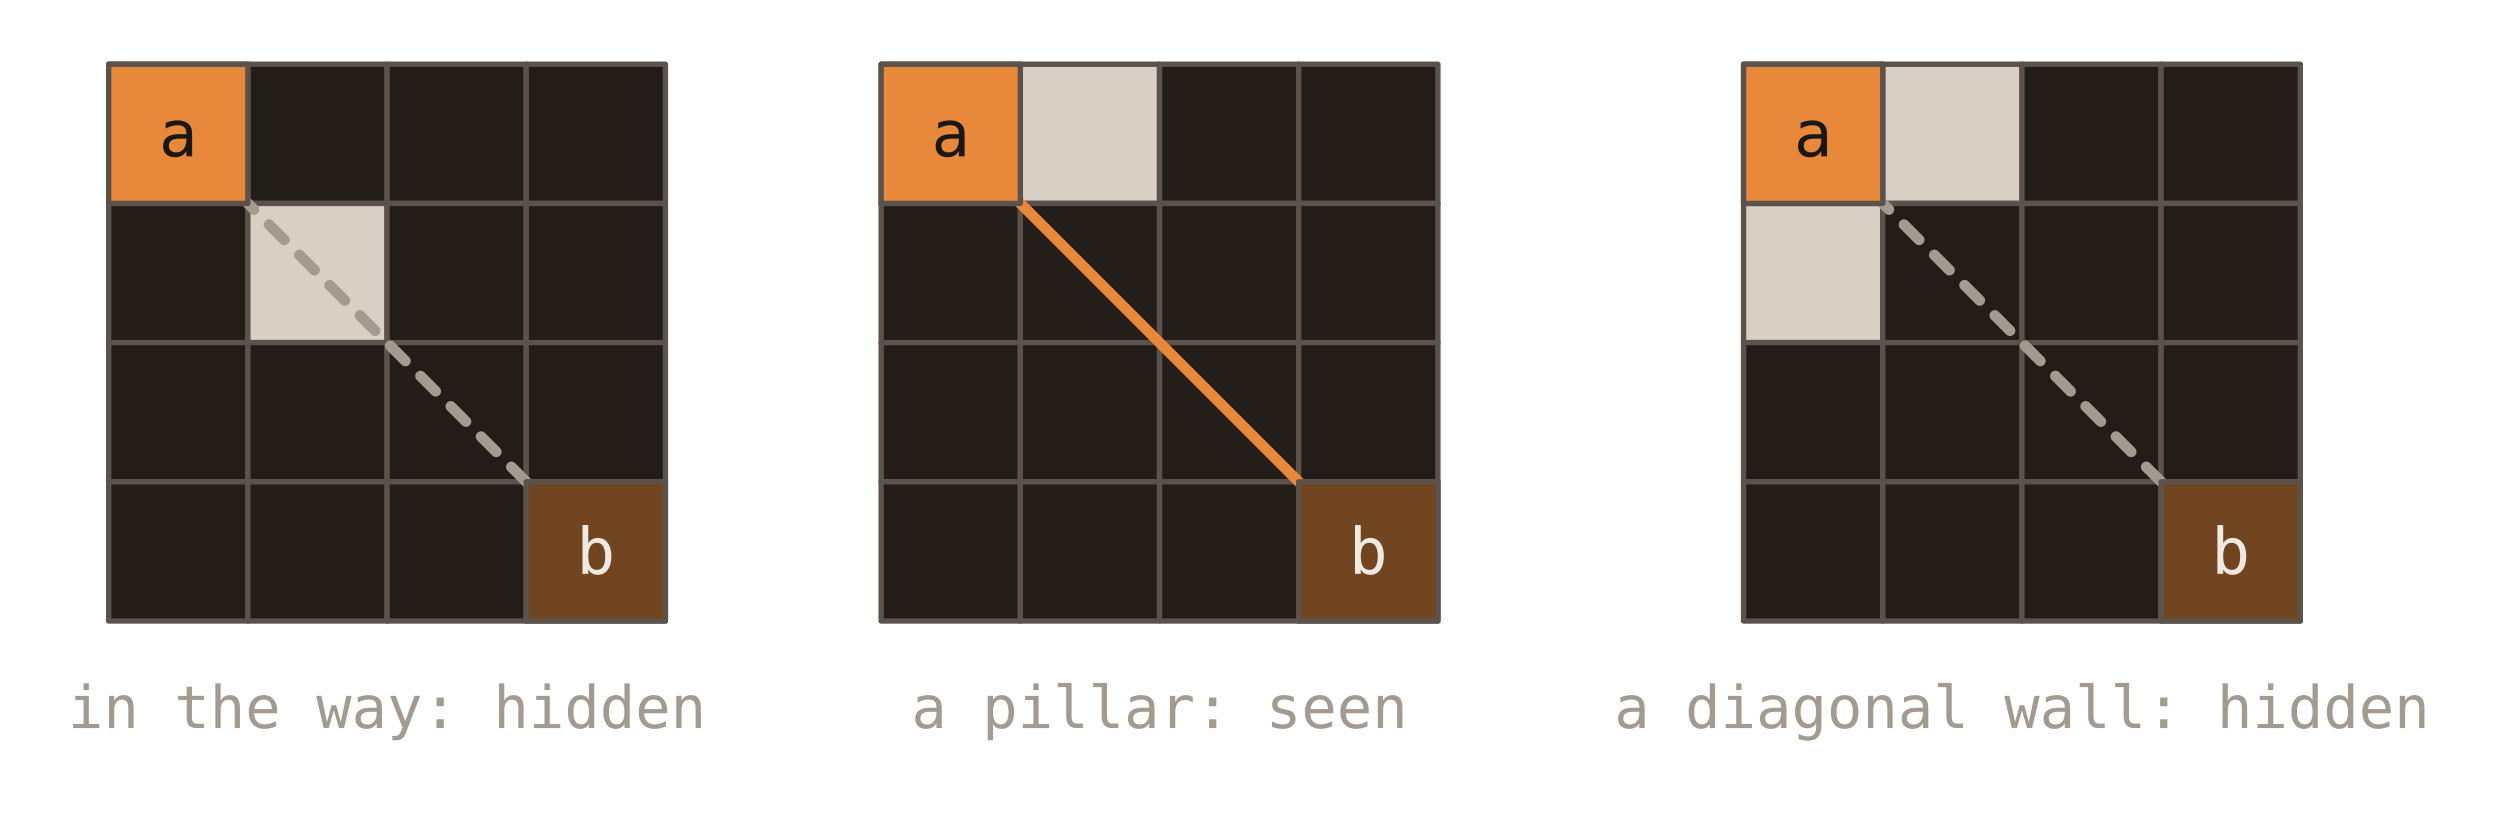
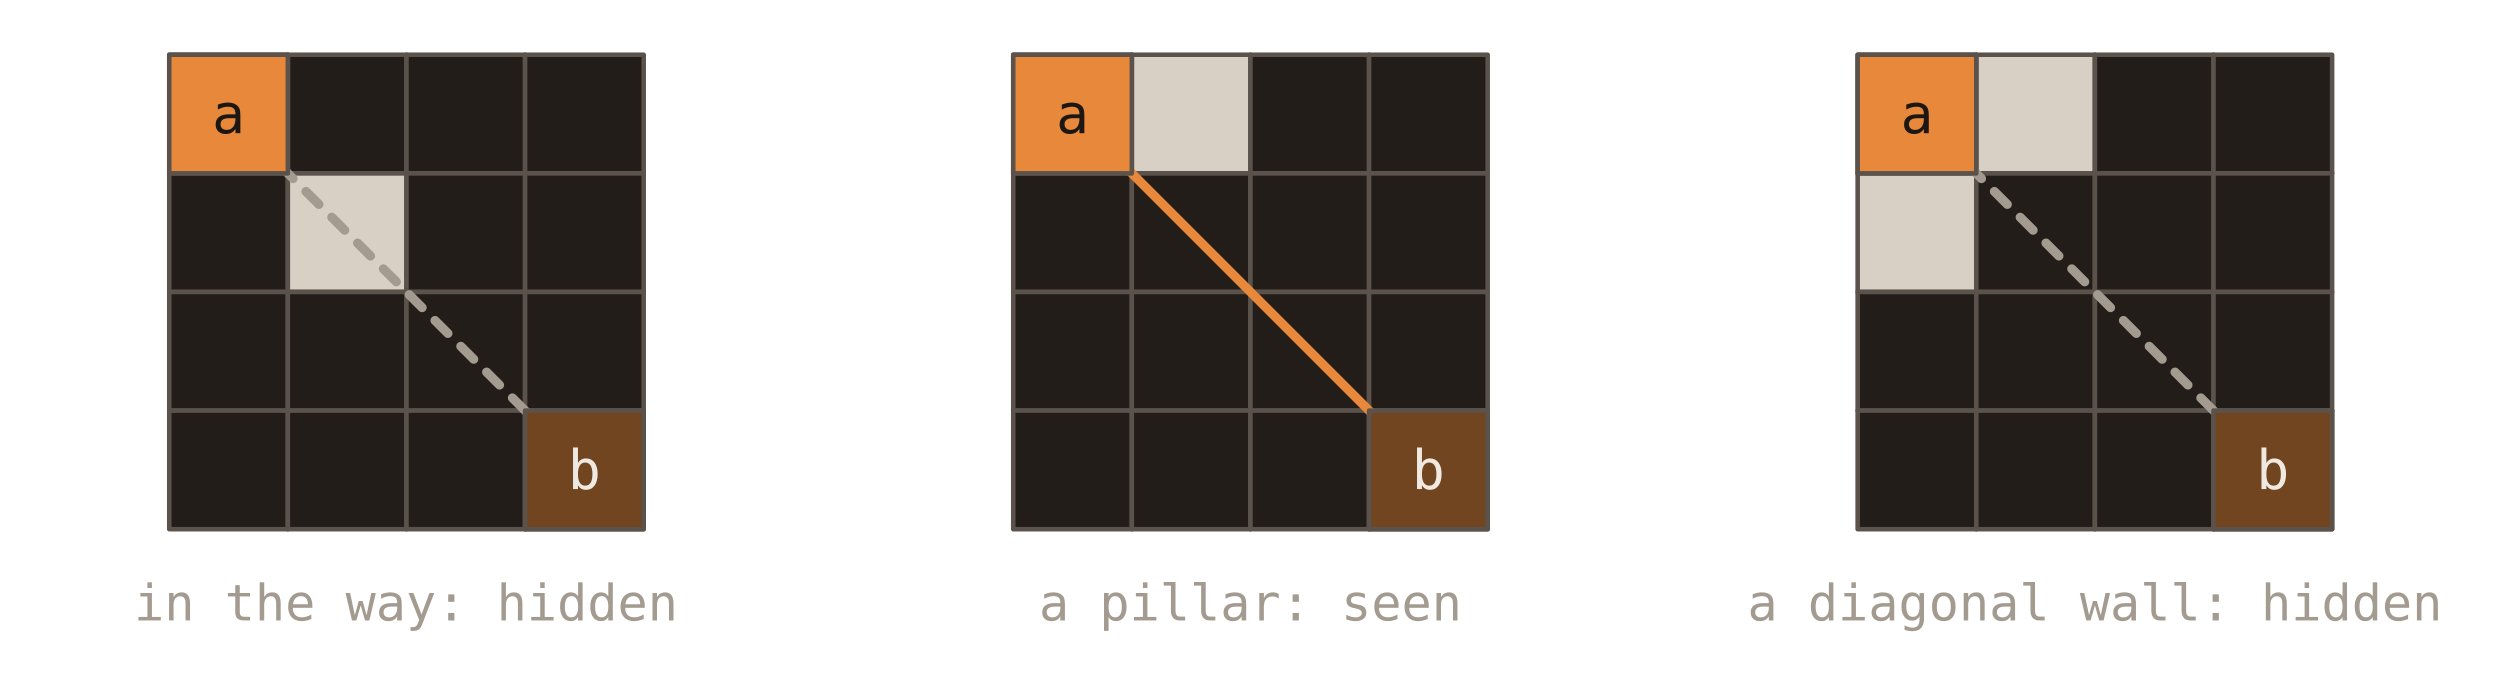
- <svg xmlns="http://www.w3.org/2000/svg" width="467" height="152" viewBox="0 0 467 152" role="img">
-   <g transform="translate(20.3 12.0)">
+ <svg xmlns="http://www.w3.org/2000/svg" width="548" height="152" viewBox="0 0 548 152" role="img">
+   <g transform="translate(37.1 12.0)">
    <polygon points="-0.0,0.0 26.0,-0.0 26.0,26.0 0.0,26.0" fill="#221d19" stroke="#5a524b" stroke-width="1" stroke-linejoin="round" />
    <polygon points="26.0,0.0 52.0,-0.0 52.0,26.0 26.0,26.0" fill="#221d19" stroke="#5a524b" stroke-width="1" stroke-linejoin="round" />
    <polygon points="52.0,0.0 78.0,-0.0 78.0,26.0 52.0,26.0" fill="#221d19" stroke="#5a524b" stroke-width="1" stroke-linejoin="round" />
    <polygon points="78.0,0.0 104.0,-0.0 104.0,26.0 78.0,26.0" fill="#221d19" stroke="#5a524b" stroke-width="1" stroke-linejoin="round" />
    <polygon points="-0.0,26.0 26.0,26.0 26.0,52.0 0.0,52.0" fill="#221d19" stroke="#5a524b" stroke-width="1" stroke-linejoin="round" />
    <polygon points="26.0,26.0 52.0,26.0 52.0,52.0 26.0,52.0" fill="#d8cfc5" stroke="#5a524b" stroke-width="1" stroke-linejoin="round" />
    <polygon points="52.0,26.0 78.0,26.0 78.0,52.0 52.0,52.0" fill="#221d19" stroke="#5a524b" stroke-width="1" stroke-linejoin="round" />
    <polygon points="78.0,26.0 104.0,26.0 104.0,52.0 78.0,52.0" fill="#221d19" stroke="#5a524b" stroke-width="1" stroke-linejoin="round" />
    <polygon points="-0.0,52.0 26.0,52.0 26.0,78.0 0.0,78.0" fill="#221d19" stroke="#5a524b" stroke-width="1" stroke-linejoin="round" />
    <polygon points="26.0,52.0 52.0,52.0 52.0,78.0 26.0,78.0" fill="#221d19" stroke="#5a524b" stroke-width="1" stroke-linejoin="round" />
    <polygon points="52.0,52.0 78.0,52.0 78.0,78.0 52.0,78.0" fill="#221d19" stroke="#5a524b" stroke-width="1" stroke-linejoin="round" />
    <polygon points="78.0,52.0 104.0,52.0 104.0,78.0 78.0,78.0" fill="#221d19" stroke="#5a524b" stroke-width="1" stroke-linejoin="round" />
    <polygon points="-0.0,78.0 26.0,78.0 26.0,104.0 0.0,104.0" fill="#221d19" stroke="#5a524b" stroke-width="1" stroke-linejoin="round" />
    <polygon points="26.0,78.0 52.0,78.0 52.0,104.0 26.0,104.0" fill="#221d19" stroke="#5a524b" stroke-width="1" stroke-linejoin="round" />
    <polygon points="52.0,78.0 78.0,78.0 78.0,104.0 52.0,104.0" fill="#221d19" stroke="#5a524b" stroke-width="1" stroke-linejoin="round" />
    <polygon points="78.0,78.0 104.0,78.0 104.0,104.0 78.0,104.0" fill="#221d19" stroke="#5a524b" stroke-width="1" stroke-linejoin="round" />
    <line x1="13.0" y1="13.0" x2="91.0" y2="91.0" stroke="#a39a90" stroke-width="2" stroke-linecap="round" stroke-dasharray="4 4" />
    <polygon points="-0.0,0.0 26.0,-0.0 26.0,26.0 0.0,26.0" fill="#e8883a" stroke="#5a524b" stroke-width="1" stroke-linejoin="round" />
    <polygon points="78.0,78.0 104.0,78.0 104.0,104.0 78.0,104.0" fill="#70451f" stroke="#5a524b" stroke-width="1" stroke-linejoin="round" />
    <text x="13.0" y="17.2" font-family="ui-monospace, SFMono-Regular, Menlo, Consolas, monospace" font-size="12" text-anchor="middle">
      <tspan fill="#1c1713">a</tspan>
    </text>
    <text x="91.0" y="95.2" font-family="ui-monospace, SFMono-Regular, Menlo, Consolas, monospace" font-size="12" text-anchor="middle">
      <tspan fill="#f0e9e2">b</tspan>
    </text>
  </g>
-   <text x="72.3" y="136.0" font-family="ui-monospace, SFMono-Regular, Menlo, Consolas, monospace" font-size="11" text-anchor="middle" fill="#a39a90">in the way: hidden</text>
-   <g transform="translate(164.6 12.0)">
+   <text x="89.0" y="136.0" font-family="ui-monospace, SFMono-Regular, Menlo, Consolas, monospace" font-size="11" text-anchor="middle" fill="#a39a90">in the way: hidden</text>
+   <g transform="translate(222.1 12.0)">
    <polygon points="-0.0,0.0 26.0,-0.0 26.0,26.0 0.0,26.0" fill="#221d19" stroke="#5a524b" stroke-width="1" stroke-linejoin="round" />
    <polygon points="26.0,0.0 52.0,-0.0 52.0,26.0 26.0,26.0" fill="#d8cfc5" stroke="#5a524b" stroke-width="1" stroke-linejoin="round" />
    <polygon points="52.0,0.0 78.0,-0.0 78.0,26.0 52.0,26.0" fill="#221d19" stroke="#5a524b" stroke-width="1" stroke-linejoin="round" />
    <polygon points="78.0,0.0 104.0,-0.0 104.0,26.0 78.0,26.0" fill="#221d19" stroke="#5a524b" stroke-width="1" stroke-linejoin="round" />
    <polygon points="-0.0,26.0 26.0,26.0 26.0,52.0 0.0,52.0" fill="#221d19" stroke="#5a524b" stroke-width="1" stroke-linejoin="round" />
    <polygon points="26.0,26.0 52.0,26.0 52.0,52.0 26.0,52.0" fill="#221d19" stroke="#5a524b" stroke-width="1" stroke-linejoin="round" />
    <polygon points="52.0,26.0 78.0,26.0 78.0,52.0 52.0,52.0" fill="#221d19" stroke="#5a524b" stroke-width="1" stroke-linejoin="round" />
    <polygon points="78.0,26.0 104.0,26.0 104.0,52.0 78.0,52.0" fill="#221d19" stroke="#5a524b" stroke-width="1" stroke-linejoin="round" />
    <polygon points="-0.0,52.0 26.0,52.0 26.0,78.0 0.0,78.0" fill="#221d19" stroke="#5a524b" stroke-width="1" stroke-linejoin="round" />
    <polygon points="26.0,52.0 52.0,52.0 52.0,78.0 26.0,78.0" fill="#221d19" stroke="#5a524b" stroke-width="1" stroke-linejoin="round" />
    <polygon points="52.0,52.0 78.0,52.0 78.0,78.0 52.0,78.0" fill="#221d19" stroke="#5a524b" stroke-width="1" stroke-linejoin="round" />
    <polygon points="78.0,52.0 104.0,52.0 104.0,78.0 78.0,78.0" fill="#221d19" stroke="#5a524b" stroke-width="1" stroke-linejoin="round" />
    <polygon points="-0.0,78.0 26.0,78.0 26.0,104.0 0.0,104.0" fill="#221d19" stroke="#5a524b" stroke-width="1" stroke-linejoin="round" />
    <polygon points="26.0,78.0 52.0,78.0 52.0,104.0 26.0,104.0" fill="#221d19" stroke="#5a524b" stroke-width="1" stroke-linejoin="round" />
    <polygon points="52.0,78.0 78.0,78.0 78.0,104.0 52.0,104.0" fill="#221d19" stroke="#5a524b" stroke-width="1" stroke-linejoin="round" />
    <polygon points="78.0,78.0 104.0,78.0 104.0,104.0 78.0,104.0" fill="#221d19" stroke="#5a524b" stroke-width="1" stroke-linejoin="round" />
    <line x1="13.0" y1="13.0" x2="91.0" y2="91.0" stroke="#e8883a" stroke-width="2" stroke-linecap="round" />
    <polygon points="-0.0,0.0 26.0,-0.0 26.0,26.0 0.0,26.0" fill="#e8883a" stroke="#5a524b" stroke-width="1" stroke-linejoin="round" />
    <polygon points="78.0,78.0 104.0,78.0 104.0,104.0 78.0,104.0" fill="#70451f" stroke="#5a524b" stroke-width="1" stroke-linejoin="round" />
    <text x="13.0" y="17.2" font-family="ui-monospace, SFMono-Regular, Menlo, Consolas, monospace" font-size="12" text-anchor="middle">
      <tspan fill="#1c1713">a</tspan>
    </text>
    <text x="91.0" y="95.2" font-family="ui-monospace, SFMono-Regular, Menlo, Consolas, monospace" font-size="12" text-anchor="middle">
      <tspan fill="#f0e9e2">b</tspan>
    </text>
  </g>
-   <text x="216.6" y="136.0" font-family="ui-monospace, SFMono-Regular, Menlo, Consolas, monospace" font-size="11" text-anchor="middle" fill="#a39a90">a pillar: seen</text>
-   <g transform="translate(325.7 12.0)">
+   <text x="274.1" y="136.0" font-family="ui-monospace, SFMono-Regular, Menlo, Consolas, monospace" font-size="11" text-anchor="middle" fill="#a39a90">a pillar: seen</text>
+   <g transform="translate(407.2 12.0)">
    <polygon points="-0.0,0.0 26.0,-0.0 26.0,26.0 0.0,26.0" fill="#221d19" stroke="#5a524b" stroke-width="1" stroke-linejoin="round" />
    <polygon points="26.0,0.0 52.0,-0.0 52.0,26.0 26.0,26.0" fill="#d8cfc5" stroke="#5a524b" stroke-width="1" stroke-linejoin="round" />
    <polygon points="52.0,0.0 78.0,-0.0 78.0,26.0 52.0,26.0" fill="#221d19" stroke="#5a524b" stroke-width="1" stroke-linejoin="round" />
    <polygon points="78.0,0.0 104.0,-0.0 104.0,26.0 78.0,26.0" fill="#221d19" stroke="#5a524b" stroke-width="1" stroke-linejoin="round" />
    <polygon points="-0.0,26.0 26.0,26.0 26.0,52.0 0.0,52.0" fill="#d8cfc5" stroke="#5a524b" stroke-width="1" stroke-linejoin="round" />
    <polygon points="26.0,26.0 52.0,26.0 52.0,52.0 26.0,52.0" fill="#221d19" stroke="#5a524b" stroke-width="1" stroke-linejoin="round" />
    <polygon points="52.0,26.0 78.0,26.0 78.0,52.0 52.0,52.0" fill="#221d19" stroke="#5a524b" stroke-width="1" stroke-linejoin="round" />
    <polygon points="78.0,26.0 104.0,26.0 104.0,52.0 78.0,52.0" fill="#221d19" stroke="#5a524b" stroke-width="1" stroke-linejoin="round" />
    <polygon points="-0.0,52.0 26.0,52.0 26.0,78.0 0.0,78.0" fill="#221d19" stroke="#5a524b" stroke-width="1" stroke-linejoin="round" />
    <polygon points="26.0,52.0 52.0,52.0 52.0,78.0 26.0,78.0" fill="#221d19" stroke="#5a524b" stroke-width="1" stroke-linejoin="round" />
    <polygon points="52.0,52.0 78.0,52.0 78.0,78.0 52.0,78.0" fill="#221d19" stroke="#5a524b" stroke-width="1" stroke-linejoin="round" />
    <polygon points="78.0,52.0 104.0,52.0 104.0,78.0 78.0,78.0" fill="#221d19" stroke="#5a524b" stroke-width="1" stroke-linejoin="round" />
    <polygon points="-0.0,78.0 26.0,78.0 26.0,104.0 0.0,104.0" fill="#221d19" stroke="#5a524b" stroke-width="1" stroke-linejoin="round" />
    <polygon points="26.0,78.0 52.0,78.0 52.0,104.0 26.0,104.0" fill="#221d19" stroke="#5a524b" stroke-width="1" stroke-linejoin="round" />
    <polygon points="52.0,78.0 78.0,78.0 78.0,104.0 52.0,104.0" fill="#221d19" stroke="#5a524b" stroke-width="1" stroke-linejoin="round" />
    <polygon points="78.0,78.0 104.0,78.0 104.0,104.0 78.0,104.0" fill="#221d19" stroke="#5a524b" stroke-width="1" stroke-linejoin="round" />
    <line x1="13.0" y1="13.0" x2="91.0" y2="91.0" stroke="#a39a90" stroke-width="2" stroke-linecap="round" stroke-dasharray="4 4" />
    <polygon points="-0.0,0.0 26.0,-0.0 26.0,26.0 0.0,26.0" fill="#e8883a" stroke="#5a524b" stroke-width="1" stroke-linejoin="round" />
    <polygon points="78.0,78.0 104.0,78.0 104.0,104.0 78.0,104.0" fill="#70451f" stroke="#5a524b" stroke-width="1" stroke-linejoin="round" />
    <text x="13.0" y="17.2" font-family="ui-monospace, SFMono-Regular, Menlo, Consolas, monospace" font-size="12" text-anchor="middle">
      <tspan fill="#1c1713">a</tspan>
    </text>
    <text x="91.0" y="95.2" font-family="ui-monospace, SFMono-Regular, Menlo, Consolas, monospace" font-size="12" text-anchor="middle">
      <tspan fill="#f0e9e2">b</tspan>
    </text>
  </g>
-   <text x="377.7" y="136.0" font-family="ui-monospace, SFMono-Regular, Menlo, Consolas, monospace" font-size="11" text-anchor="middle" fill="#a39a90">a diagonal wall: hidden</text>
+   <text x="459.2" y="136.0" font-family="ui-monospace, SFMono-Regular, Menlo, Consolas, monospace" font-size="11" text-anchor="middle" fill="#a39a90">a diagonal wall: hidden</text>
</svg>
